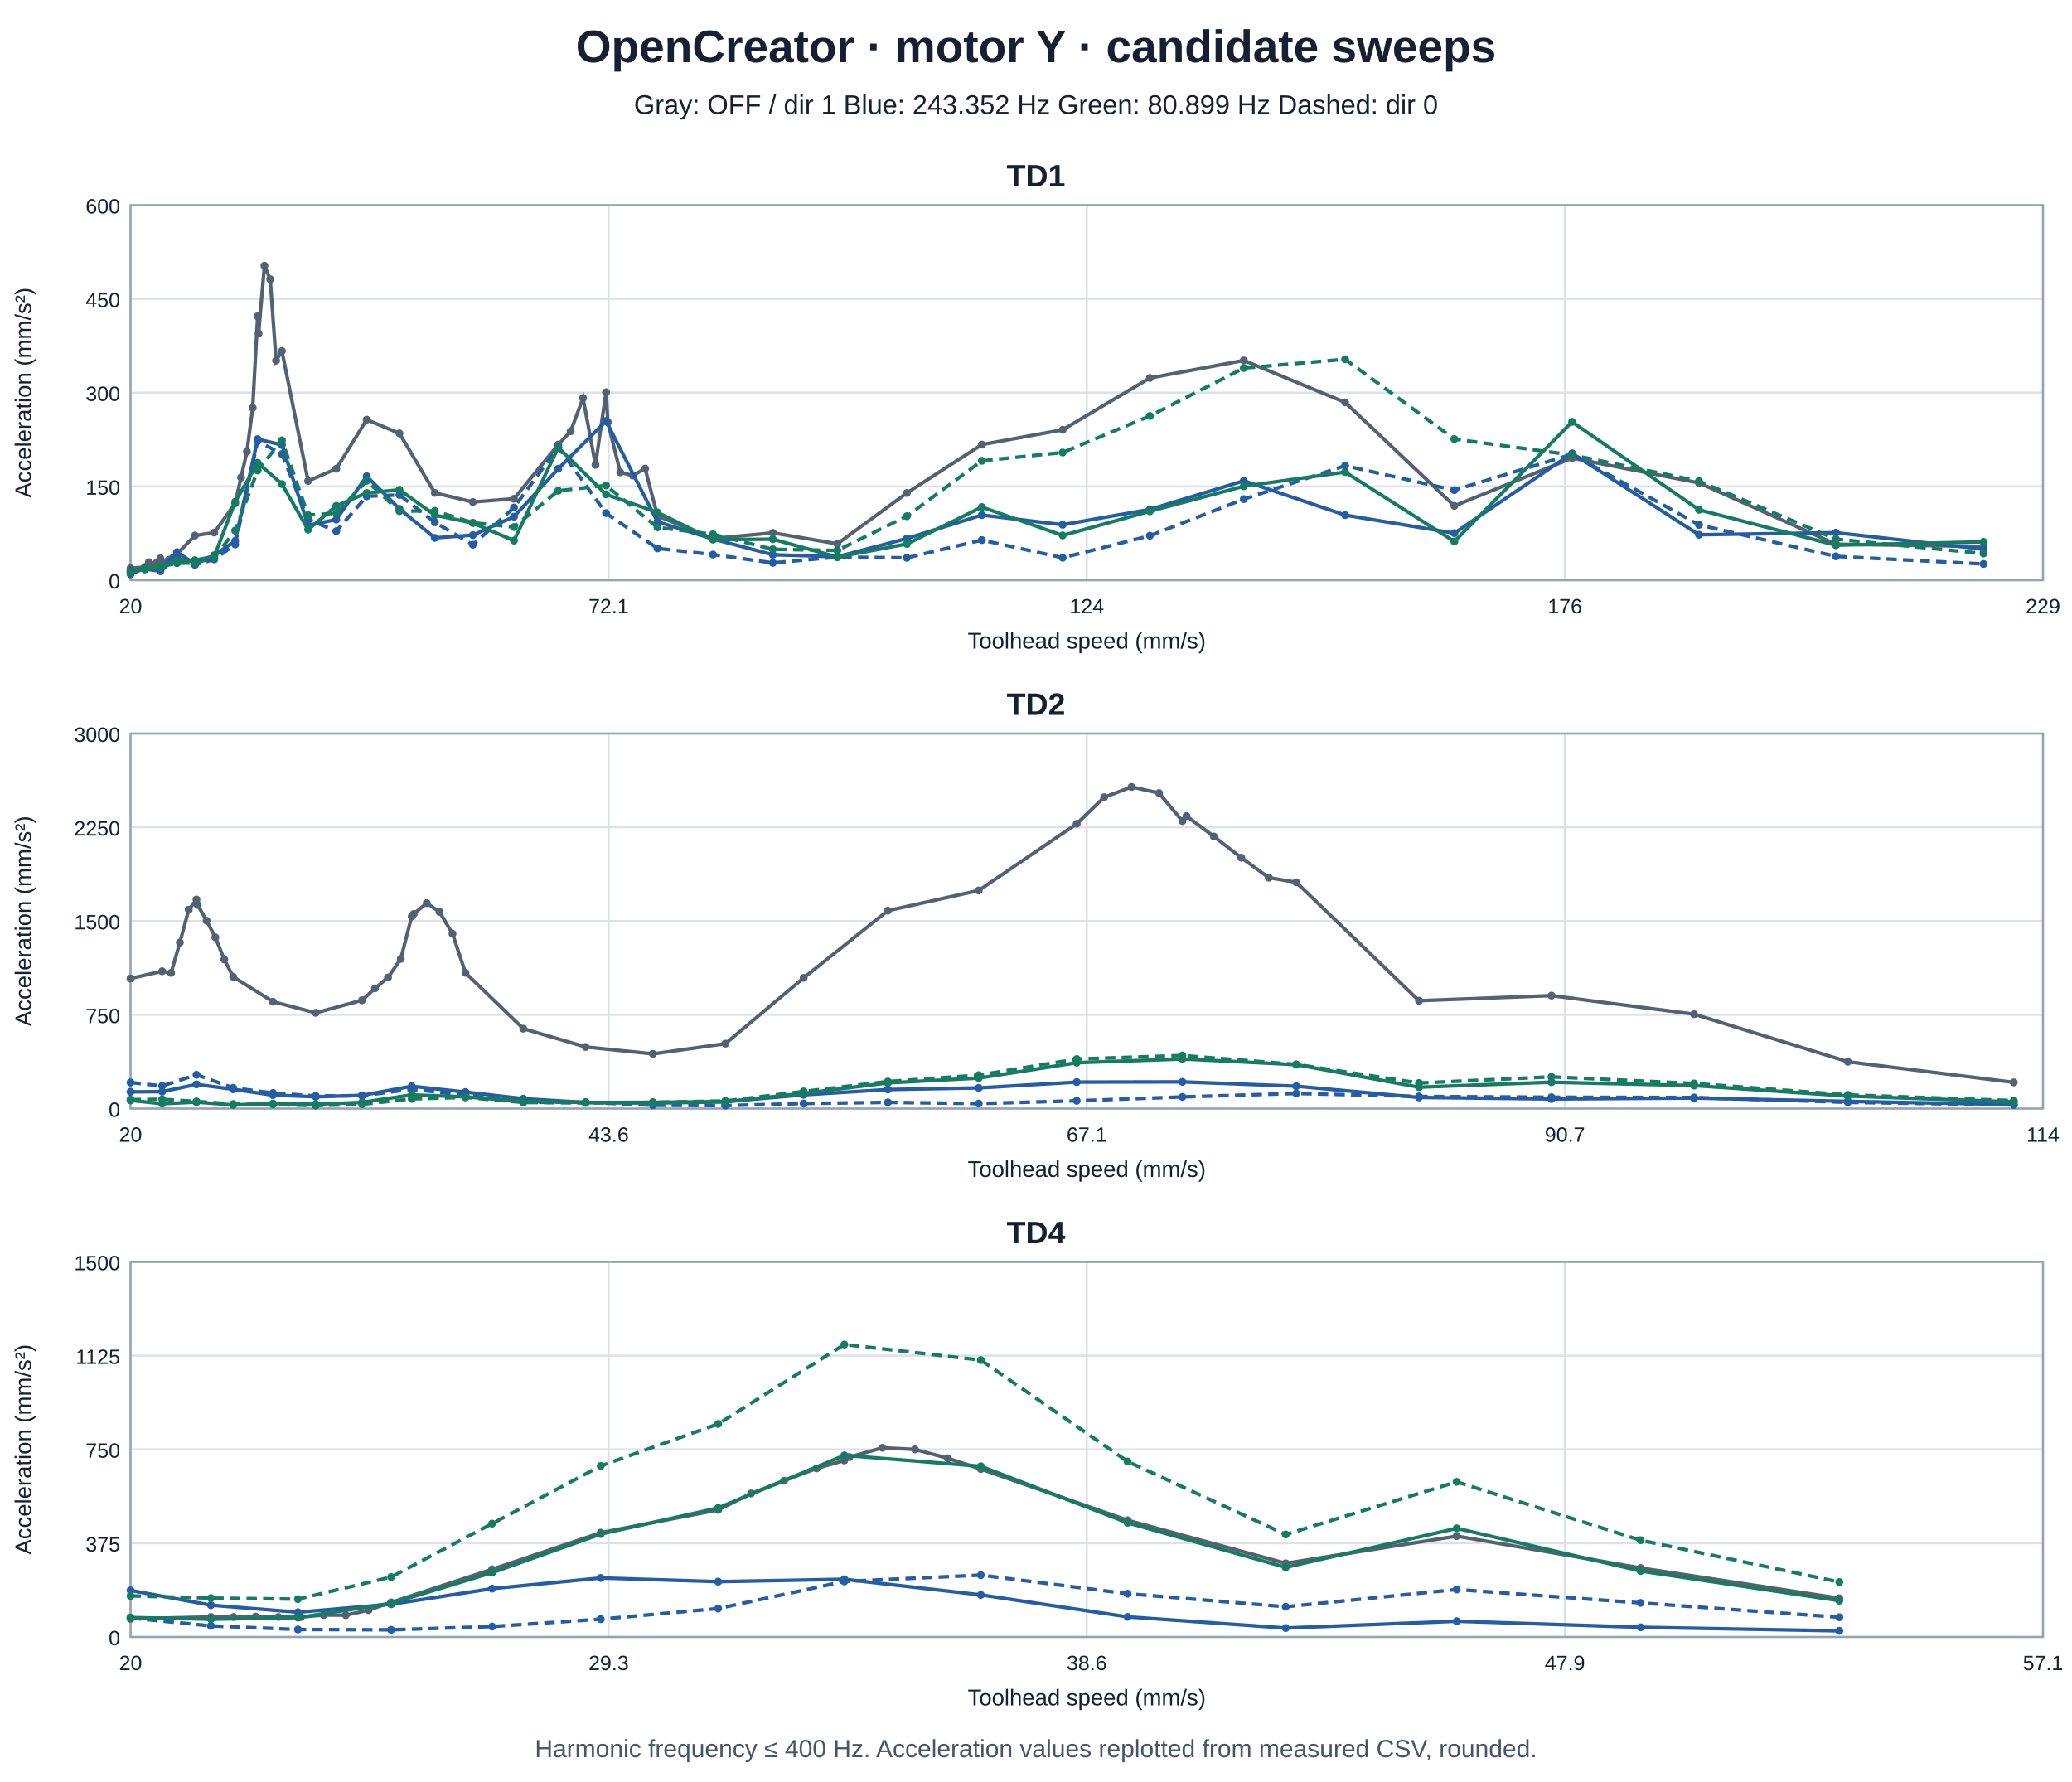
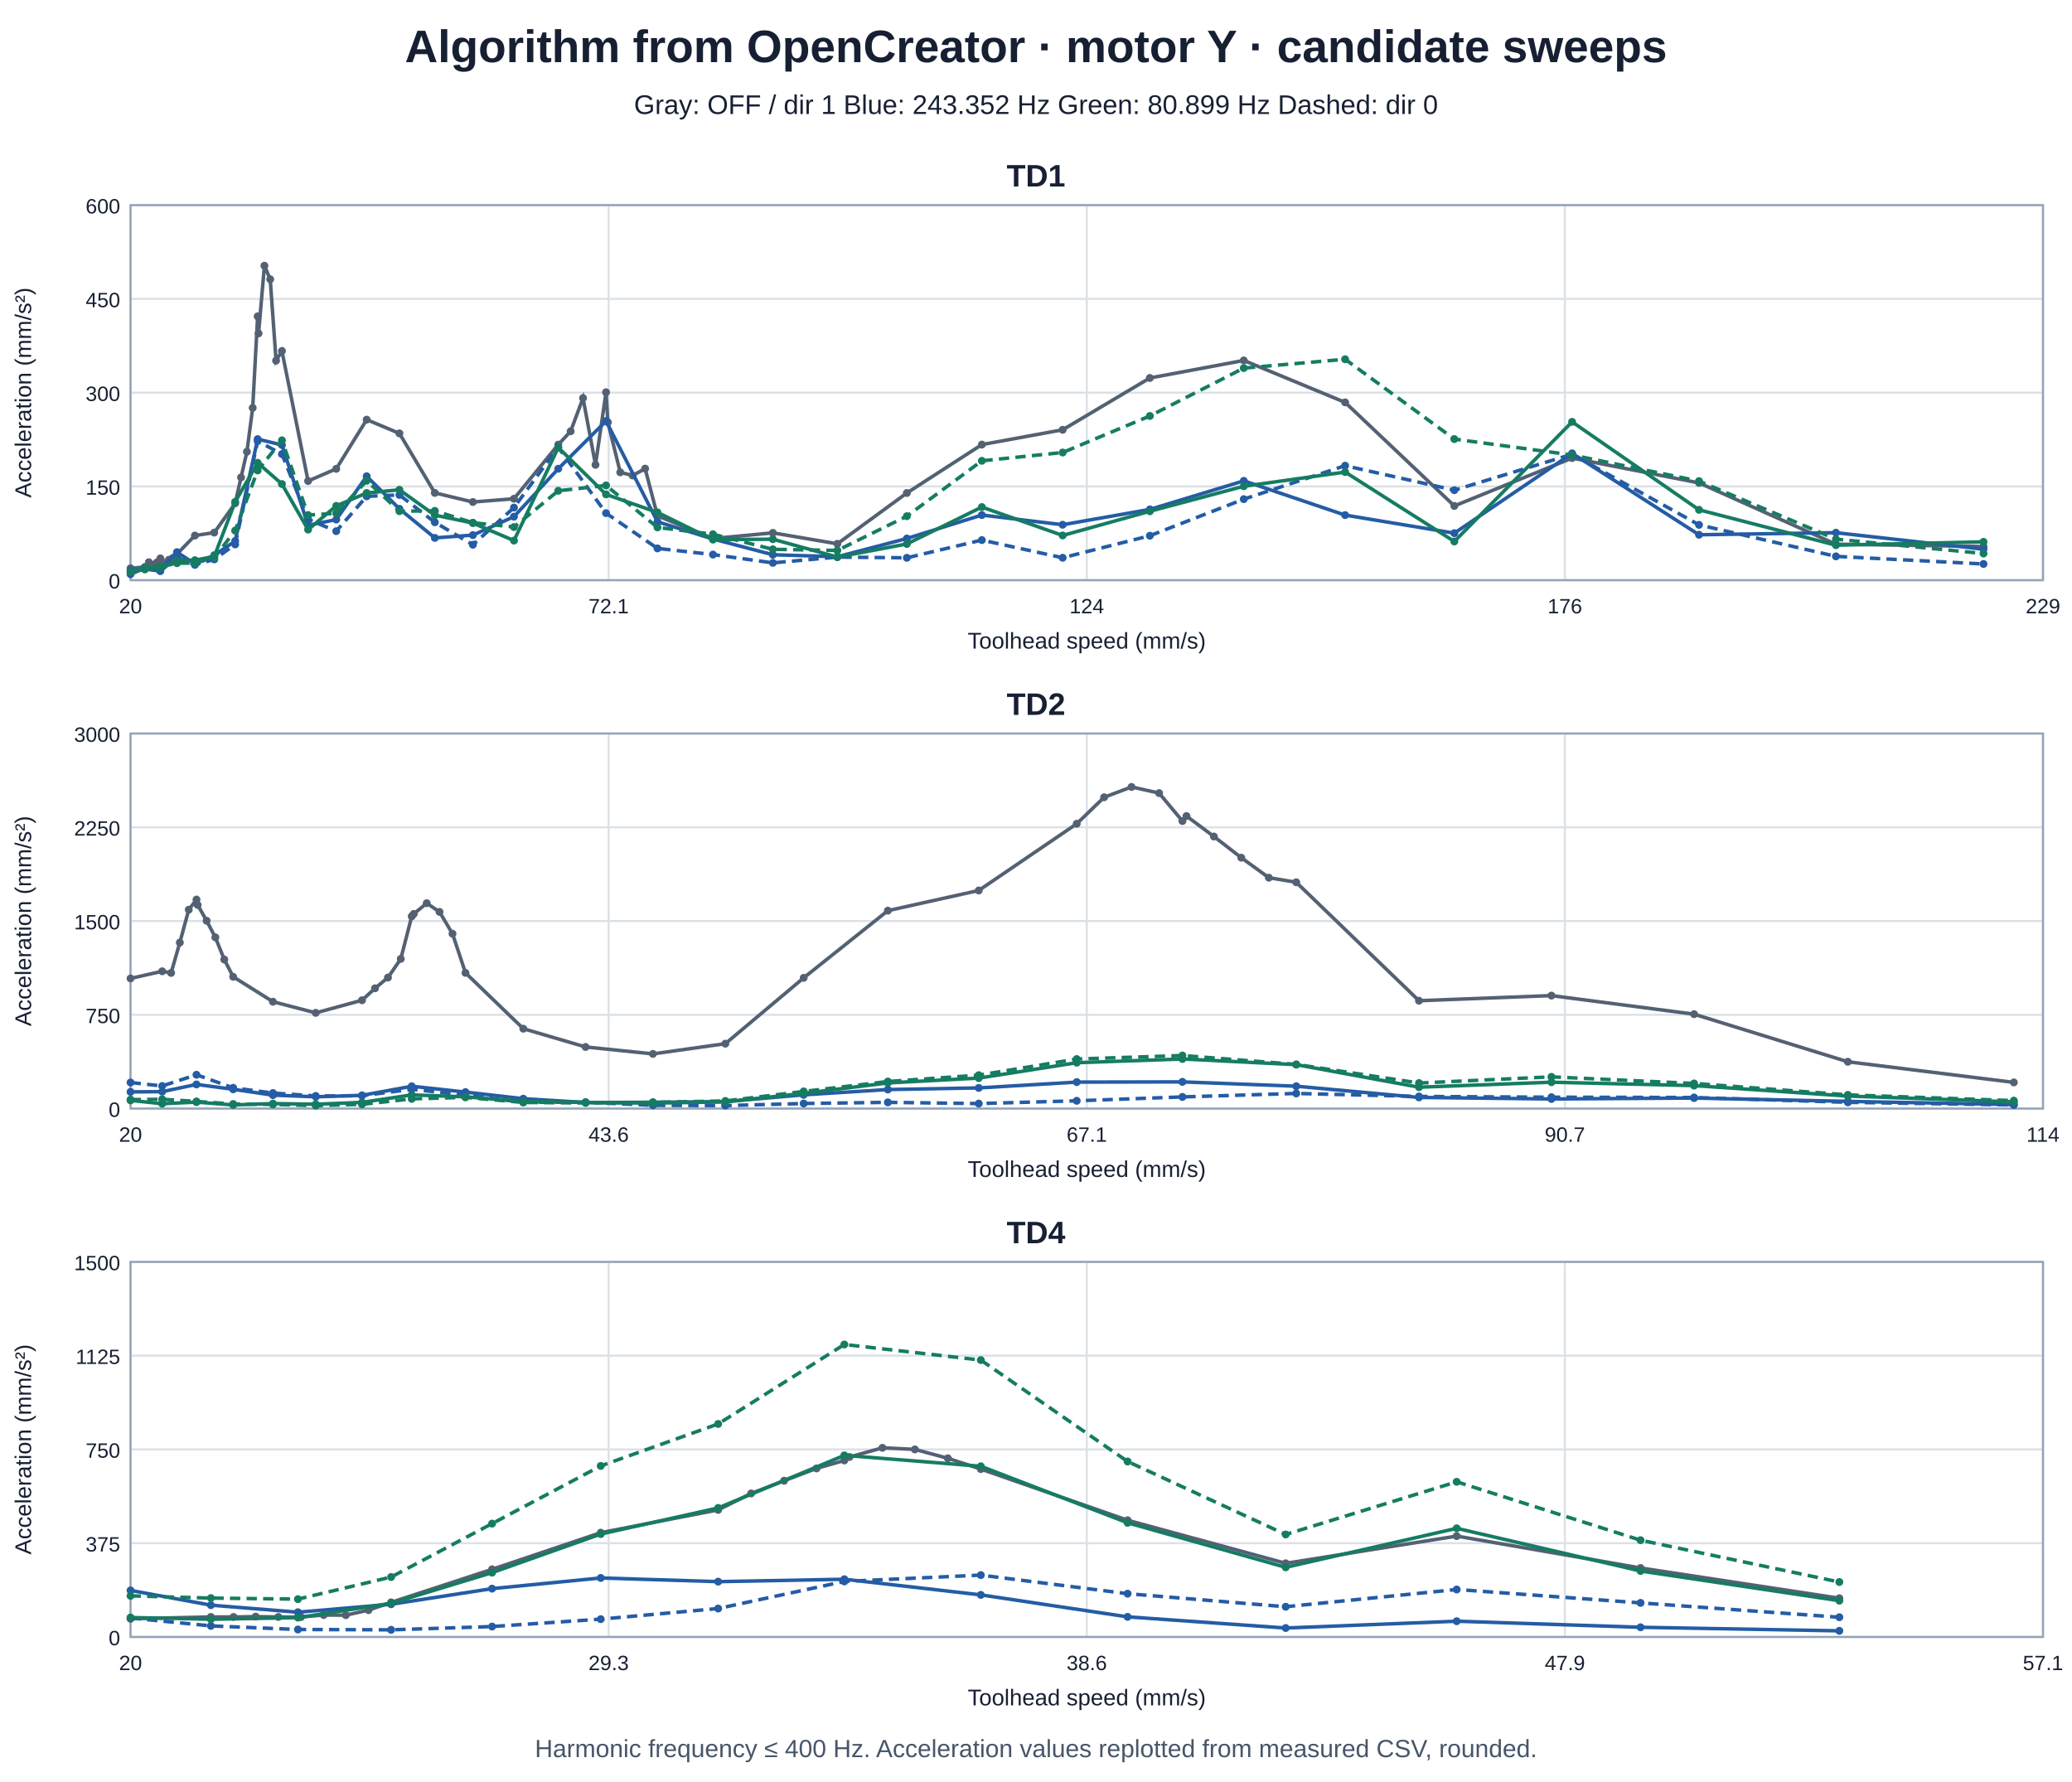
<svg xmlns="http://www.w3.org/2000/svg" width="1000" height="860" viewBox="0 0 1000 860" role="img">
  <rect width="100%" height="100%" fill="white" />
  <g font-family="Arial, sans-serif" fill="#172033">
-     <text x="500" y="30" font-size="22" text-anchor="middle" font-weight="bold">OpenCreator · motor Y · candidate sweeps</text>
+     <text x="500" y="30" font-size="22" text-anchor="middle" font-weight="bold">Algorithm from OpenCreator · motor Y · candidate sweeps</text>
    <text x="500" y="55" font-size="13" text-anchor="middle">Gray: OFF / dir 1     Blue: 243.352 Hz     Green: 80.899 Hz     Dashed: dir 0</text>
    <text x="500" y="90" font-size="15" text-anchor="middle" font-weight="bold">TD1</text>
    <line x1="63" y1="280" x2="986" y2="280" stroke="#dce1e7" stroke-width="1" />
    <text x="58" y="284" font-size="10" text-anchor="end">0</text>
    <line x1="63" y1="234.75" x2="986" y2="234.75" stroke="#dce1e7" stroke-width="1" />
    <text x="58" y="238.75" font-size="10" text-anchor="end">150</text>
    <line x1="63" y1="189.5" x2="986" y2="189.5" stroke="#dce1e7" stroke-width="1" />
    <text x="58" y="193.5" font-size="10" text-anchor="end">300</text>
    <line x1="63" y1="144.25" x2="986" y2="144.25" stroke="#dce1e7" stroke-width="1" />
    <text x="58" y="148.25" font-size="10" text-anchor="end">450</text>
    <line x1="63" y1="99" x2="986" y2="99" stroke="#dce1e7" stroke-width="1" />
    <text x="58" y="103" font-size="10" text-anchor="end">600</text>
    <line x1="63" y1="99" x2="63" y2="280" stroke="#dce1e7" stroke-width="1" />
    <text x="63" y="296" font-size="10" text-anchor="middle">20</text>
    <line x1="293.75" y1="99" x2="293.75" y2="280" stroke="#dce1e7" stroke-width="1" />
    <text x="293.75" y="296" font-size="10" text-anchor="middle">72.1</text>
    <line x1="524.5" y1="99" x2="524.5" y2="280" stroke="#dce1e7" stroke-width="1" />
    <text x="524.5" y="296" font-size="10" text-anchor="middle">124</text>
    <line x1="755.25" y1="99" x2="755.25" y2="280" stroke="#dce1e7" stroke-width="1" />
    <text x="755.25" y="296" font-size="10" text-anchor="middle">176</text>
    <line x1="986" y1="99" x2="986" y2="280" stroke="#dce1e7" stroke-width="1" />
    <text x="986" y="296" font-size="10" text-anchor="middle">229</text>
    <rect x="63" y="99" width="923" height="181" fill="none" stroke="#94a3b8" />
    <text x="524.5" y="313" font-size="11" text-anchor="middle">Toolhead speed (mm/s)</text>
    <text x="15" y="189.5" font-size="11" text-anchor="middle" transform="rotate(-90 15 189.5)">Acceleration (mm/s²)</text>
    <polyline fill="none" stroke="#536173" stroke-width="1.7" points="63,274.26 69.9,273.62 71.85,271.32 73.76,272.62 75.7,271.45 77.38,269.47 77.65,270.28 79.6,272.04 81.5,270.14 83.45,269.26 85.4,267.41 94.07,258.46 103.41,257.03 113.5,242.9 116.33,230.41 119.17,218.02 121.96,196.84 124.35,152.67 124.79,160.9 127.62,128.25 130.41,134.78 133.24,174.04 136.07,169.41 148.69,232.14 162.28,226.26 176.97,202.53 192.77,209.15 209.86,237.87 228.23,242.27 248.05,240.7 269.43,214.58 275.41,208.13 281.38,192.11 287.4,224.33 292.49,189.3 293.38,203.79 299.35,227.94 305.33,229.5 311.35,226.16 317.32,248.97 344.1,259.89 373,257.16 404.12,262.45 437.67,237.92 473.87,214.56 512.87,207.42 554.96,182.41 600.28,173.95 649.19,194.19 701.9,244.16 758.73,221.07 819.99,233.05 886.07,262.64 957.29,263.74" />
    <circle cx="63" cy="274.26" r="1.9" fill="#536173" />
    <circle cx="69.9" cy="273.62" r="1.9" fill="#536173" />
    <circle cx="71.85" cy="271.32" r="1.9" fill="#536173" />
    <circle cx="73.76" cy="272.62" r="1.9" fill="#536173" />
    <circle cx="75.7" cy="271.45" r="1.9" fill="#536173" />
    <circle cx="77.38" cy="269.47" r="1.9" fill="#536173" />
    <circle cx="77.65" cy="270.28" r="1.9" fill="#536173" />
    <circle cx="79.6" cy="272.04" r="1.9" fill="#536173" />
    <circle cx="81.5" cy="270.14" r="1.9" fill="#536173" />
    <circle cx="83.45" cy="269.26" r="1.9" fill="#536173" />
    <circle cx="85.4" cy="267.41" r="1.9" fill="#536173" />
    <circle cx="94.07" cy="258.46" r="1.9" fill="#536173" />
    <circle cx="103.41" cy="257.03" r="1.9" fill="#536173" />
    <circle cx="113.5" cy="242.9" r="1.9" fill="#536173" />
    <circle cx="116.33" cy="230.41" r="1.9" fill="#536173" />
    <circle cx="119.17" cy="218.02" r="1.9" fill="#536173" />
    <circle cx="121.96" cy="196.84" r="1.9" fill="#536173" />
    <circle cx="124.35" cy="152.67" r="1.9" fill="#536173" />
    <circle cx="124.79" cy="160.9" r="1.9" fill="#536173" />
    <circle cx="127.62" cy="128.25" r="1.9" fill="#536173" />
    <circle cx="130.41" cy="134.78" r="1.9" fill="#536173" />
    <circle cx="133.24" cy="174.04" r="1.9" fill="#536173" />
    <circle cx="136.07" cy="169.41" r="1.9" fill="#536173" />
    <circle cx="148.69" cy="232.14" r="1.9" fill="#536173" />
    <circle cx="162.28" cy="226.26" r="1.9" fill="#536173" />
    <circle cx="176.97" cy="202.53" r="1.9" fill="#536173" />
    <circle cx="192.77" cy="209.15" r="1.9" fill="#536173" />
    <circle cx="209.86" cy="237.87" r="1.9" fill="#536173" />
    <circle cx="228.23" cy="242.27" r="1.9" fill="#536173" />
    <circle cx="248.05" cy="240.7" r="1.9" fill="#536173" />
    <circle cx="269.43" cy="214.58" r="1.9" fill="#536173" />
    <circle cx="275.41" cy="208.13" r="1.9" fill="#536173" />
    <circle cx="281.38" cy="192.11" r="1.9" fill="#536173" />
    <circle cx="287.4" cy="224.33" r="1.9" fill="#536173" />
    <circle cx="292.49" cy="189.3" r="1.9" fill="#536173" />
    <circle cx="293.38" cy="203.79" r="1.9" fill="#536173" />
    <circle cx="299.35" cy="227.94" r="1.9" fill="#536173" />
    <circle cx="305.33" cy="229.5" r="1.9" fill="#536173" />
    <circle cx="311.35" cy="226.16" r="1.9" fill="#536173" />
    <circle cx="317.32" cy="248.97" r="1.9" fill="#536173" />
    <circle cx="344.1" cy="259.89" r="1.9" fill="#536173" />
    <circle cx="373" cy="257.16" r="1.9" fill="#536173" />
    <circle cx="404.12" cy="262.45" r="1.9" fill="#536173" />
    <circle cx="437.67" cy="237.92" r="1.9" fill="#536173" />
    <circle cx="473.87" cy="214.56" r="1.9" fill="#536173" />
    <circle cx="512.87" cy="207.42" r="1.9" fill="#536173" />
    <circle cx="554.96" cy="182.41" r="1.9" fill="#536173" />
    <circle cx="600.28" cy="173.95" r="1.9" fill="#536173" />
    <circle cx="649.19" cy="194.19" r="1.9" fill="#536173" />
    <circle cx="701.9" cy="244.16" r="1.9" fill="#536173" />
    <circle cx="758.73" cy="221.07" r="1.9" fill="#536173" />
    <circle cx="819.99" cy="233.05" r="1.9" fill="#536173" />
    <circle cx="886.07" cy="262.64" r="1.9" fill="#536173" />
    <circle cx="957.29" cy="263.74" r="1.9" fill="#536173" />
    <polyline fill="none" stroke="#245ca5" stroke-width="1.7" points="63,277.11 69.9,274.15 77.38,274.79 85.4,266.47 94.07,272.12 103.41,267.94 113.5,261.09 124.35,211.92 136.07,214.74 148.69,253.53 162.28,250.75 176.97,229.84 192.77,245.57 209.86,259.59 228.23,258.25 248.05,249.34 269.43,226.22 292.49,203.17 317.32,251.81 344.1,260.13 373,267.72 404.12,268.69 437.67,259.88 473.87,248.56 512.87,253.24 554.96,245.84 600.28,232.06 649.19,248.59 701.9,257.31 758.73,218.78 819.99,258.08 886.07,257.08 957.29,265.05" />
    <circle cx="63" cy="277.11" r="1.9" fill="#245ca5" />
    <circle cx="69.9" cy="274.15" r="1.9" fill="#245ca5" />
    <circle cx="77.38" cy="274.79" r="1.9" fill="#245ca5" />
    <circle cx="85.4" cy="266.47" r="1.9" fill="#245ca5" />
    <circle cx="94.07" cy="272.12" r="1.9" fill="#245ca5" />
    <circle cx="103.41" cy="267.94" r="1.9" fill="#245ca5" />
    <circle cx="113.5" cy="261.09" r="1.9" fill="#245ca5" />
    <circle cx="124.35" cy="211.92" r="1.9" fill="#245ca5" />
    <circle cx="136.07" cy="214.74" r="1.9" fill="#245ca5" />
    <circle cx="148.69" cy="253.53" r="1.9" fill="#245ca5" />
    <circle cx="162.28" cy="250.75" r="1.9" fill="#245ca5" />
    <circle cx="176.97" cy="229.84" r="1.9" fill="#245ca5" />
    <circle cx="192.77" cy="245.57" r="1.9" fill="#245ca5" />
    <circle cx="209.86" cy="259.59" r="1.9" fill="#245ca5" />
    <circle cx="228.23" cy="258.25" r="1.9" fill="#245ca5" />
    <circle cx="248.05" cy="249.34" r="1.9" fill="#245ca5" />
    <circle cx="269.43" cy="226.22" r="1.9" fill="#245ca5" />
    <circle cx="292.49" cy="203.17" r="1.9" fill="#245ca5" />
    <circle cx="317.32" cy="251.81" r="1.9" fill="#245ca5" />
    <circle cx="344.1" cy="260.13" r="1.9" fill="#245ca5" />
    <circle cx="373" cy="267.72" r="1.9" fill="#245ca5" />
    <circle cx="404.12" cy="268.69" r="1.9" fill="#245ca5" />
    <circle cx="437.67" cy="259.88" r="1.9" fill="#245ca5" />
    <circle cx="473.87" cy="248.56" r="1.9" fill="#245ca5" />
    <circle cx="512.87" cy="253.24" r="1.9" fill="#245ca5" />
    <circle cx="554.96" cy="245.84" r="1.9" fill="#245ca5" />
    <circle cx="600.28" cy="232.06" r="1.9" fill="#245ca5" />
    <circle cx="649.19" cy="248.59" r="1.9" fill="#245ca5" />
    <circle cx="701.9" cy="257.31" r="1.9" fill="#245ca5" />
    <circle cx="758.73" cy="218.78" r="1.9" fill="#245ca5" />
    <circle cx="819.99" cy="258.08" r="1.9" fill="#245ca5" />
    <circle cx="886.07" cy="257.08" r="1.9" fill="#245ca5" />
    <circle cx="957.29" cy="265.05" r="1.9" fill="#245ca5" />
    <polyline fill="none" stroke="#245ca5" stroke-width="1.7" stroke-dasharray="5 3" points="63,275.26 69.9,274.59 77.38,275.64 85.4,268.99 94.07,272.62 103.41,269.96 113.5,262.75 124.35,212.88 136.07,219.15 148.69,250.63 162.28,256.34 176.97,239.53 192.77,238.86 209.86,252.05 228.23,262.89 248.05,244.96 269.43,215.86 292.49,247.64 317.32,264.66 344.1,267.64 373,271.64 404.12,268.85 437.67,269.2 473.87,260.64 512.87,269.18 554.96,258.54 600.28,240.89 649.19,224.74 701.9,236.56 758.73,219.22 819.99,253.3 886.07,268.5 957.29,272.17" />
    <circle cx="63" cy="275.26" r="1.9" fill="#245ca5" />
    <circle cx="69.9" cy="274.59" r="1.9" fill="#245ca5" />
    <circle cx="77.38" cy="275.64" r="1.9" fill="#245ca5" />
    <circle cx="85.4" cy="268.99" r="1.9" fill="#245ca5" />
    <circle cx="94.07" cy="272.62" r="1.9" fill="#245ca5" />
    <circle cx="103.41" cy="269.96" r="1.9" fill="#245ca5" />
    <circle cx="113.5" cy="262.75" r="1.9" fill="#245ca5" />
    <circle cx="124.35" cy="212.88" r="1.9" fill="#245ca5" />
    <circle cx="136.07" cy="219.15" r="1.9" fill="#245ca5" />
    <circle cx="148.69" cy="250.63" r="1.9" fill="#245ca5" />
    <circle cx="162.28" cy="256.34" r="1.9" fill="#245ca5" />
    <circle cx="176.97" cy="239.53" r="1.9" fill="#245ca5" />
    <circle cx="192.77" cy="238.86" r="1.9" fill="#245ca5" />
    <circle cx="209.86" cy="252.05" r="1.9" fill="#245ca5" />
    <circle cx="228.23" cy="262.89" r="1.9" fill="#245ca5" />
    <circle cx="248.05" cy="244.96" r="1.9" fill="#245ca5" />
    <circle cx="269.43" cy="215.86" r="1.9" fill="#245ca5" />
    <circle cx="292.49" cy="247.64" r="1.9" fill="#245ca5" />
    <circle cx="317.32" cy="264.66" r="1.9" fill="#245ca5" />
    <circle cx="344.1" cy="267.64" r="1.9" fill="#245ca5" />
    <circle cx="373" cy="271.64" r="1.9" fill="#245ca5" />
    <circle cx="404.12" cy="268.85" r="1.9" fill="#245ca5" />
    <circle cx="437.67" cy="269.2" r="1.9" fill="#245ca5" />
    <circle cx="473.87" cy="260.64" r="1.9" fill="#245ca5" />
    <circle cx="512.87" cy="269.18" r="1.9" fill="#245ca5" />
    <circle cx="554.96" cy="258.54" r="1.9" fill="#245ca5" />
    <circle cx="600.28" cy="240.89" r="1.9" fill="#245ca5" />
    <circle cx="649.19" cy="224.74" r="1.9" fill="#245ca5" />
    <circle cx="701.9" cy="236.56" r="1.9" fill="#245ca5" />
    <circle cx="758.73" cy="219.22" r="1.9" fill="#245ca5" />
    <circle cx="819.99" cy="253.3" r="1.9" fill="#245ca5" />
    <circle cx="886.07" cy="268.5" r="1.9" fill="#245ca5" />
    <circle cx="957.29" cy="272.17" r="1.9" fill="#245ca5" />
    <polyline fill="none" stroke="#157c62" stroke-width="1.7" points="63,275.95 69.9,274.8 77.38,274.03 85.4,270.46 94.07,270.34 103.41,268.52 113.5,242.19 124.35,223.35 136.07,233.6 148.69,255.6 162.28,244.15 176.97,237.91 192.77,236.37 209.86,248.61 228.23,252.44 248.05,260.89 269.43,215.98 292.49,238.6 317.32,247.29 344.1,260.42 373,260.22 404.12,268.84 437.67,262.52 473.87,244.71 512.87,258.41 554.96,246.74 600.28,234.67 649.19,227.81 701.9,261.32 758.73,203.59 819.99,246.04 886.07,263.11 957.29,261.5" />
    <circle cx="63" cy="275.95" r="1.9" fill="#157c62" />
    <circle cx="69.9" cy="274.8" r="1.9" fill="#157c62" />
    <circle cx="77.38" cy="274.03" r="1.9" fill="#157c62" />
    <circle cx="85.4" cy="270.46" r="1.9" fill="#157c62" />
    <circle cx="94.07" cy="270.34" r="1.9" fill="#157c62" />
    <circle cx="103.41" cy="268.52" r="1.9" fill="#157c62" />
    <circle cx="113.5" cy="242.19" r="1.9" fill="#157c62" />
    <circle cx="124.35" cy="223.35" r="1.9" fill="#157c62" />
    <circle cx="136.07" cy="233.6" r="1.9" fill="#157c62" />
    <circle cx="148.69" cy="255.6" r="1.9" fill="#157c62" />
    <circle cx="162.28" cy="244.15" r="1.9" fill="#157c62" />
    <circle cx="176.97" cy="237.91" r="1.9" fill="#157c62" />
    <circle cx="192.77" cy="236.37" r="1.9" fill="#157c62" />
    <circle cx="209.86" cy="248.61" r="1.9" fill="#157c62" />
    <circle cx="228.23" cy="252.44" r="1.9" fill="#157c62" />
    <circle cx="248.05" cy="260.89" r="1.9" fill="#157c62" />
    <circle cx="269.43" cy="215.98" r="1.9" fill="#157c62" />
    <circle cx="292.49" cy="238.6" r="1.9" fill="#157c62" />
    <circle cx="317.32" cy="247.29" r="1.9" fill="#157c62" />
    <circle cx="344.1" cy="260.42" r="1.9" fill="#157c62" />
    <circle cx="373" cy="260.22" r="1.9" fill="#157c62" />
    <circle cx="404.12" cy="268.84" r="1.9" fill="#157c62" />
    <circle cx="437.67" cy="262.52" r="1.9" fill="#157c62" />
    <circle cx="473.87" cy="244.71" r="1.9" fill="#157c62" />
    <circle cx="512.87" cy="258.41" r="1.9" fill="#157c62" />
    <circle cx="554.96" cy="246.74" r="1.9" fill="#157c62" />
    <circle cx="600.28" cy="234.67" r="1.9" fill="#157c62" />
    <circle cx="649.19" cy="227.81" r="1.9" fill="#157c62" />
    <circle cx="701.9" cy="261.32" r="1.9" fill="#157c62" />
    <circle cx="758.73" cy="203.59" r="1.9" fill="#157c62" />
    <circle cx="819.99" cy="246.04" r="1.9" fill="#157c62" />
    <circle cx="886.07" cy="263.11" r="1.9" fill="#157c62" />
    <circle cx="957.29" cy="261.5" r="1.9" fill="#157c62" />
    <polyline fill="none" stroke="#157c62" stroke-width="1.7" stroke-dasharray="5 3" points="63,275.98 69.9,274.03 77.38,273.46 85.4,271.8 94.07,271.75 103.41,269.18 113.5,256.04 124.35,227.05 136.07,212.51 148.69,248.57 162.28,247.73 176.97,232.02 192.77,246.69 209.86,246.55 228.23,252.27 248.05,254.35 269.43,236.85 292.49,234.27 317.32,254.53 344.1,257.83 373,265.1 404.12,265.64 437.67,249.12 473.87,222.39 512.87,218.39 554.96,200.74 600.28,177.64 649.19,173.38 701.9,211.9 758.73,219.57 819.99,232.19 886.07,260.19 957.29,267.13" />
    <circle cx="63" cy="275.98" r="1.9" fill="#157c62" />
    <circle cx="69.9" cy="274.03" r="1.9" fill="#157c62" />
    <circle cx="77.38" cy="273.46" r="1.9" fill="#157c62" />
    <circle cx="85.4" cy="271.8" r="1.9" fill="#157c62" />
    <circle cx="94.07" cy="271.75" r="1.9" fill="#157c62" />
    <circle cx="103.41" cy="269.18" r="1.9" fill="#157c62" />
    <circle cx="113.5" cy="256.04" r="1.9" fill="#157c62" />
    <circle cx="124.35" cy="227.05" r="1.9" fill="#157c62" />
    <circle cx="136.07" cy="212.51" r="1.9" fill="#157c62" />
    <circle cx="148.69" cy="248.57" r="1.9" fill="#157c62" />
    <circle cx="162.28" cy="247.73" r="1.9" fill="#157c62" />
    <circle cx="176.97" cy="232.02" r="1.9" fill="#157c62" />
    <circle cx="192.77" cy="246.69" r="1.9" fill="#157c62" />
    <circle cx="209.86" cy="246.55" r="1.9" fill="#157c62" />
    <circle cx="228.23" cy="252.27" r="1.9" fill="#157c62" />
    <circle cx="248.05" cy="254.35" r="1.9" fill="#157c62" />
    <circle cx="269.43" cy="236.85" r="1.9" fill="#157c62" />
    <circle cx="292.49" cy="234.27" r="1.9" fill="#157c62" />
    <circle cx="317.32" cy="254.53" r="1.9" fill="#157c62" />
    <circle cx="344.1" cy="257.83" r="1.9" fill="#157c62" />
    <circle cx="373" cy="265.1" r="1.9" fill="#157c62" />
    <circle cx="404.12" cy="265.64" r="1.9" fill="#157c62" />
    <circle cx="437.67" cy="249.12" r="1.9" fill="#157c62" />
    <circle cx="473.87" cy="222.39" r="1.9" fill="#157c62" />
    <circle cx="512.87" cy="218.39" r="1.9" fill="#157c62" />
    <circle cx="554.96" cy="200.74" r="1.9" fill="#157c62" />
    <circle cx="600.28" cy="177.64" r="1.9" fill="#157c62" />
    <circle cx="649.19" cy="173.38" r="1.9" fill="#157c62" />
    <circle cx="701.9" cy="211.9" r="1.9" fill="#157c62" />
    <circle cx="758.73" cy="219.57" r="1.9" fill="#157c62" />
    <circle cx="819.99" cy="232.19" r="1.9" fill="#157c62" />
    <circle cx="886.07" cy="260.19" r="1.9" fill="#157c62" />
    <circle cx="957.29" cy="267.13" r="1.9" fill="#157c62" />
    <text x="500" y="345" font-size="15" text-anchor="middle" font-weight="bold">TD2</text>
    <line x1="63" y1="535" x2="986" y2="535" stroke="#dce1e7" stroke-width="1" />
    <text x="58" y="539" font-size="10" text-anchor="end">0</text>
    <line x1="63" y1="489.75" x2="986" y2="489.75" stroke="#dce1e7" stroke-width="1" />
    <text x="58" y="493.75" font-size="10" text-anchor="end">750</text>
    <line x1="63" y1="444.5" x2="986" y2="444.5" stroke="#dce1e7" stroke-width="1" />
    <text x="58" y="448.5" font-size="10" text-anchor="end">1500</text>
    <line x1="63" y1="399.25" x2="986" y2="399.25" stroke="#dce1e7" stroke-width="1" />
    <text x="58" y="403.25" font-size="10" text-anchor="end">2250</text>
    <line x1="63" y1="354" x2="986" y2="354" stroke="#dce1e7" stroke-width="1" />
    <text x="58" y="358" font-size="10" text-anchor="end">3000</text>
    <line x1="63" y1="354" x2="63" y2="535" stroke="#dce1e7" stroke-width="1" />
    <text x="63" y="551" font-size="10" text-anchor="middle">20</text>
    <line x1="293.75" y1="354" x2="293.75" y2="535" stroke="#dce1e7" stroke-width="1" />
    <text x="293.75" y="551" font-size="10" text-anchor="middle">43.6</text>
    <line x1="524.5" y1="354" x2="524.5" y2="535" stroke="#dce1e7" stroke-width="1" />
    <text x="524.5" y="551" font-size="10" text-anchor="middle">67.1</text>
    <line x1="755.25" y1="354" x2="755.25" y2="535" stroke="#dce1e7" stroke-width="1" />
    <text x="755.25" y="551" font-size="10" text-anchor="middle">90.7</text>
    <line x1="986" y1="354" x2="986" y2="535" stroke="#dce1e7" stroke-width="1" />
    <text x="986" y="551" font-size="10" text-anchor="middle">114</text>
    <rect x="63" y="354" width="923" height="181" fill="none" stroke="#94a3b8" />
    <text x="524.5" y="568" font-size="11" text-anchor="middle">Toolhead speed (mm/s)</text>
    <text x="15" y="444.5" font-size="11" text-anchor="middle" transform="rotate(-90 15 444.5)">Acceleration (mm/s²)</text>
    <polyline fill="none" stroke="#536173" stroke-width="1.7" points="63,472.2 78.27,468.74 82.58,469.53 86.79,454.88 91.1,439.03 94.82,434.13 95.41,436.74 99.72,444.37 103.93,452.37 108.24,463.05 112.54,471.4 131.73,483.43 152.39,488.81 174.72,482.72 180.98,476.96 187.25,471.75 193.42,462.78 198.71,442.24 199.68,441.06 205.95,435.88 212.12,440.08 218.39,450.62 224.65,469.5 252.56,496.45 282.62,505.27 315.12,508.61 350.08,503.68 387.87,471.92 428.5,439.49 472.37,429.74 519.66,397.55 532.88,384.77 546.1,379.78 559.41,382.75 570.67,396.24 572.63,393.83 585.85,403.7 599.07,413.92 612.38,423.58 625.6,425.79 684.84,482.95 748.77,480.48 817.61,489.45 891.82,512.42 971.92,522.37" />
    <circle cx="63" cy="472.2" r="1.9" fill="#536173" />
    <circle cx="78.27" cy="468.74" r="1.9" fill="#536173" />
    <circle cx="82.58" cy="469.53" r="1.9" fill="#536173" />
    <circle cx="86.79" cy="454.88" r="1.9" fill="#536173" />
    <circle cx="91.1" cy="439.03" r="1.9" fill="#536173" />
    <circle cx="94.82" cy="434.13" r="1.9" fill="#536173" />
    <circle cx="95.41" cy="436.74" r="1.9" fill="#536173" />
    <circle cx="99.72" cy="444.37" r="1.9" fill="#536173" />
    <circle cx="103.93" cy="452.37" r="1.9" fill="#536173" />
    <circle cx="108.24" cy="463.05" r="1.9" fill="#536173" />
    <circle cx="112.54" cy="471.4" r="1.9" fill="#536173" />
    <circle cx="131.73" cy="483.43" r="1.9" fill="#536173" />
    <circle cx="152.39" cy="488.81" r="1.9" fill="#536173" />
    <circle cx="174.72" cy="482.72" r="1.9" fill="#536173" />
    <circle cx="180.98" cy="476.96" r="1.9" fill="#536173" />
    <circle cx="187.25" cy="471.75" r="1.9" fill="#536173" />
    <circle cx="193.42" cy="462.78" r="1.9" fill="#536173" />
    <circle cx="198.71" cy="442.24" r="1.9" fill="#536173" />
    <circle cx="199.68" cy="441.06" r="1.9" fill="#536173" />
    <circle cx="205.95" cy="435.88" r="1.9" fill="#536173" />
    <circle cx="212.12" cy="440.08" r="1.9" fill="#536173" />
    <circle cx="218.39" cy="450.62" r="1.9" fill="#536173" />
    <circle cx="224.65" cy="469.5" r="1.9" fill="#536173" />
    <circle cx="252.56" cy="496.45" r="1.9" fill="#536173" />
    <circle cx="282.62" cy="505.27" r="1.9" fill="#536173" />
    <circle cx="315.12" cy="508.61" r="1.9" fill="#536173" />
    <circle cx="350.08" cy="503.68" r="1.9" fill="#536173" />
    <circle cx="387.87" cy="471.92" r="1.9" fill="#536173" />
    <circle cx="428.5" cy="439.49" r="1.9" fill="#536173" />
    <circle cx="472.37" cy="429.74" r="1.9" fill="#536173" />
    <circle cx="519.66" cy="397.55" r="1.9" fill="#536173" />
    <circle cx="532.88" cy="384.77" r="1.9" fill="#536173" />
    <circle cx="546.1" cy="379.78" r="1.9" fill="#536173" />
    <circle cx="559.41" cy="382.75" r="1.9" fill="#536173" />
    <circle cx="570.67" cy="396.24" r="1.9" fill="#536173" />
    <circle cx="572.63" cy="393.83" r="1.9" fill="#536173" />
    <circle cx="585.85" cy="403.7" r="1.9" fill="#536173" />
    <circle cx="599.07" cy="413.92" r="1.9" fill="#536173" />
    <circle cx="612.38" cy="423.58" r="1.9" fill="#536173" />
    <circle cx="625.6" cy="425.79" r="1.9" fill="#536173" />
    <circle cx="684.84" cy="482.95" r="1.9" fill="#536173" />
    <circle cx="748.77" cy="480.48" r="1.9" fill="#536173" />
    <circle cx="817.61" cy="489.45" r="1.9" fill="#536173" />
    <circle cx="891.82" cy="512.42" r="1.9" fill="#536173" />
    <circle cx="971.92" cy="522.37" r="1.9" fill="#536173" />
    <polyline fill="none" stroke="#245ca5" stroke-width="1.7" points="63,526.94 78.27,526.84 94.82,523.35 112.54,525.7 131.73,528.51 152.39,529.32 174.72,528.62 198.71,524.23 224.65,527.04 252.56,530.23 282.62,532.07 315.12,531.97 350.08,531.65 387.87,528.37 428.5,525.82 472.37,525.03 519.66,522.23 570.67,522.12 625.6,524.21 684.84,529.62 748.77,530.37 817.61,529.92 891.82,531.52 971.92,533.07" />
    <circle cx="63" cy="526.94" r="1.9" fill="#245ca5" />
    <circle cx="78.27" cy="526.84" r="1.9" fill="#245ca5" />
    <circle cx="94.82" cy="523.35" r="1.9" fill="#245ca5" />
    <circle cx="112.54" cy="525.7" r="1.9" fill="#245ca5" />
    <circle cx="131.73" cy="528.51" r="1.9" fill="#245ca5" />
    <circle cx="152.39" cy="529.32" r="1.9" fill="#245ca5" />
    <circle cx="174.72" cy="528.62" r="1.9" fill="#245ca5" />
    <circle cx="198.71" cy="524.23" r="1.9" fill="#245ca5" />
    <circle cx="224.65" cy="527.04" r="1.9" fill="#245ca5" />
    <circle cx="252.56" cy="530.23" r="1.9" fill="#245ca5" />
    <circle cx="282.62" cy="532.07" r="1.9" fill="#245ca5" />
    <circle cx="315.12" cy="531.97" r="1.9" fill="#245ca5" />
    <circle cx="350.08" cy="531.65" r="1.9" fill="#245ca5" />
    <circle cx="387.87" cy="528.37" r="1.9" fill="#245ca5" />
    <circle cx="428.5" cy="525.82" r="1.9" fill="#245ca5" />
    <circle cx="472.37" cy="525.03" r="1.9" fill="#245ca5" />
    <circle cx="519.66" cy="522.23" r="1.9" fill="#245ca5" />
    <circle cx="570.67" cy="522.12" r="1.9" fill="#245ca5" />
    <circle cx="625.6" cy="524.21" r="1.9" fill="#245ca5" />
    <circle cx="684.84" cy="529.62" r="1.9" fill="#245ca5" />
    <circle cx="748.77" cy="530.37" r="1.9" fill="#245ca5" />
    <circle cx="817.61" cy="529.92" r="1.9" fill="#245ca5" />
    <circle cx="891.82" cy="531.52" r="1.9" fill="#245ca5" />
    <circle cx="971.92" cy="533.07" r="1.9" fill="#245ca5" />
    <polyline fill="none" stroke="#245ca5" stroke-width="1.7" stroke-dasharray="5 3" points="63,522.42 78.27,524.1 94.82,518.69 112.54,524.99 131.73,527.5 152.39,528.91 174.72,528.8 198.71,525.67 224.65,528.51 252.56,531.99 282.62,531.93 315.12,533.44 350.08,533.56 387.87,532.56 428.5,532 472.37,532.59 519.66,531.25 570.67,529.38 625.6,527.7 684.84,529.15 748.77,529.51 817.61,529.65 891.82,531.99 971.92,533.25" />
    <circle cx="63" cy="522.42" r="1.9" fill="#245ca5" />
    <circle cx="78.27" cy="524.1" r="1.9" fill="#245ca5" />
    <circle cx="94.82" cy="518.69" r="1.9" fill="#245ca5" />
    <circle cx="112.54" cy="524.99" r="1.9" fill="#245ca5" />
    <circle cx="131.73" cy="527.5" r="1.9" fill="#245ca5" />
    <circle cx="152.39" cy="528.91" r="1.9" fill="#245ca5" />
    <circle cx="174.72" cy="528.8" r="1.9" fill="#245ca5" />
    <circle cx="198.71" cy="525.67" r="1.9" fill="#245ca5" />
    <circle cx="224.65" cy="528.51" r="1.9" fill="#245ca5" />
    <circle cx="252.56" cy="531.99" r="1.9" fill="#245ca5" />
    <circle cx="282.62" cy="531.93" r="1.9" fill="#245ca5" />
    <circle cx="315.12" cy="533.44" r="1.9" fill="#245ca5" />
    <circle cx="350.08" cy="533.56" r="1.9" fill="#245ca5" />
    <circle cx="387.87" cy="532.56" r="1.9" fill="#245ca5" />
    <circle cx="428.5" cy="532" r="1.9" fill="#245ca5" />
    <circle cx="472.37" cy="532.59" r="1.9" fill="#245ca5" />
    <circle cx="519.66" cy="531.25" r="1.9" fill="#245ca5" />
    <circle cx="570.67" cy="529.38" r="1.9" fill="#245ca5" />
    <circle cx="625.6" cy="527.7" r="1.9" fill="#245ca5" />
    <circle cx="684.84" cy="529.15" r="1.9" fill="#245ca5" />
    <circle cx="748.77" cy="529.51" r="1.9" fill="#245ca5" />
    <circle cx="817.61" cy="529.65" r="1.9" fill="#245ca5" />
    <circle cx="891.82" cy="531.99" r="1.9" fill="#245ca5" />
    <circle cx="971.92" cy="533.25" r="1.9" fill="#245ca5" />
    <polyline fill="none" stroke="#157c62" stroke-width="1.7" points="63,531.05 78.27,532.66 94.82,531.89 112.54,533.25 131.73,532.58 152.39,532.91 174.72,532.01 198.71,528.4 224.65,529.32 252.56,531.56 282.62,532.03 315.12,532.36 350.08,531.77 387.87,527.65 428.5,522.62 472.37,520.29 519.66,512.86 570.67,511.07 625.6,513.81 684.84,524.69 748.77,522.28 817.61,523.92 891.82,528.96 971.92,531.76" />
    <circle cx="63" cy="531.05" r="1.9" fill="#157c62" />
    <circle cx="78.27" cy="532.66" r="1.9" fill="#157c62" />
    <circle cx="94.82" cy="531.89" r="1.9" fill="#157c62" />
    <circle cx="112.54" cy="533.25" r="1.9" fill="#157c62" />
    <circle cx="131.73" cy="532.58" r="1.9" fill="#157c62" />
    <circle cx="152.39" cy="532.91" r="1.9" fill="#157c62" />
    <circle cx="174.72" cy="532.01" r="1.9" fill="#157c62" />
    <circle cx="198.71" cy="528.4" r="1.9" fill="#157c62" />
    <circle cx="224.65" cy="529.32" r="1.9" fill="#157c62" />
    <circle cx="252.56" cy="531.56" r="1.9" fill="#157c62" />
    <circle cx="282.62" cy="532.03" r="1.9" fill="#157c62" />
    <circle cx="315.12" cy="532.36" r="1.9" fill="#157c62" />
    <circle cx="350.08" cy="531.77" r="1.9" fill="#157c62" />
    <circle cx="387.87" cy="527.65" r="1.9" fill="#157c62" />
    <circle cx="428.5" cy="522.62" r="1.9" fill="#157c62" />
    <circle cx="472.37" cy="520.29" r="1.9" fill="#157c62" />
    <circle cx="519.66" cy="512.86" r="1.9" fill="#157c62" />
    <circle cx="570.67" cy="511.07" r="1.9" fill="#157c62" />
    <circle cx="625.6" cy="513.81" r="1.9" fill="#157c62" />
    <circle cx="684.84" cy="524.69" r="1.9" fill="#157c62" />
    <circle cx="748.77" cy="522.28" r="1.9" fill="#157c62" />
    <circle cx="817.61" cy="523.92" r="1.9" fill="#157c62" />
    <circle cx="891.82" cy="528.96" r="1.9" fill="#157c62" />
    <circle cx="971.92" cy="531.76" r="1.9" fill="#157c62" />
    <polyline fill="none" stroke="#157c62" stroke-width="1.7" stroke-dasharray="5 3" points="63,530.67 78.27,530.51 94.82,531.55 112.54,532.79 131.73,533.01 152.39,533.58 174.72,532.96 198.71,530.32 224.65,529.6 252.56,532.04 282.62,532.3 315.12,531.99 350.08,531.32 387.87,526.73 428.5,521.94 472.37,518.88 519.66,511.1 570.67,509.39 625.6,513.68 684.84,522.68 748.77,519.69 817.61,522.88 891.82,528.39 971.92,531.16" />
    <circle cx="63" cy="530.67" r="1.9" fill="#157c62" />
    <circle cx="78.27" cy="530.51" r="1.9" fill="#157c62" />
    <circle cx="94.82" cy="531.55" r="1.9" fill="#157c62" />
    <circle cx="112.54" cy="532.79" r="1.9" fill="#157c62" />
    <circle cx="131.73" cy="533.01" r="1.9" fill="#157c62" />
    <circle cx="152.39" cy="533.58" r="1.9" fill="#157c62" />
    <circle cx="174.72" cy="532.96" r="1.9" fill="#157c62" />
    <circle cx="198.71" cy="530.32" r="1.9" fill="#157c62" />
    <circle cx="224.65" cy="529.6" r="1.9" fill="#157c62" />
    <circle cx="252.56" cy="532.04" r="1.9" fill="#157c62" />
    <circle cx="282.62" cy="532.3" r="1.9" fill="#157c62" />
    <circle cx="315.12" cy="531.99" r="1.9" fill="#157c62" />
    <circle cx="350.08" cy="531.32" r="1.9" fill="#157c62" />
    <circle cx="387.87" cy="526.73" r="1.9" fill="#157c62" />
    <circle cx="428.5" cy="521.94" r="1.9" fill="#157c62" />
    <circle cx="472.37" cy="518.88" r="1.9" fill="#157c62" />
    <circle cx="519.66" cy="511.1" r="1.9" fill="#157c62" />
    <circle cx="570.67" cy="509.39" r="1.9" fill="#157c62" />
    <circle cx="625.6" cy="513.68" r="1.9" fill="#157c62" />
    <circle cx="684.84" cy="522.68" r="1.9" fill="#157c62" />
    <circle cx="748.77" cy="519.69" r="1.9" fill="#157c62" />
    <circle cx="817.61" cy="522.88" r="1.9" fill="#157c62" />
    <circle cx="891.82" cy="528.39" r="1.9" fill="#157c62" />
    <circle cx="971.92" cy="531.16" r="1.9" fill="#157c62" />
    <text x="500" y="600" font-size="15" text-anchor="middle" font-weight="bold">TD4</text>
    <line x1="63" y1="790" x2="986" y2="790" stroke="#dce1e7" stroke-width="1" />
    <text x="58" y="794" font-size="10" text-anchor="end">0</text>
    <line x1="63" y1="744.75" x2="986" y2="744.75" stroke="#dce1e7" stroke-width="1" />
    <text x="58" y="748.75" font-size="10" text-anchor="end">375</text>
    <line x1="63" y1="699.5" x2="986" y2="699.5" stroke="#dce1e7" stroke-width="1" />
    <text x="58" y="703.5" font-size="10" text-anchor="end">750</text>
    <line x1="63" y1="654.25" x2="986" y2="654.25" stroke="#dce1e7" stroke-width="1" />
    <text x="58" y="658.25" font-size="10" text-anchor="end">1125</text>
    <line x1="63" y1="609" x2="986" y2="609" stroke="#dce1e7" stroke-width="1" />
    <text x="58" y="613" font-size="10" text-anchor="end">1500</text>
    <line x1="63" y1="609" x2="63" y2="790" stroke="#dce1e7" stroke-width="1" />
    <text x="63" y="806" font-size="10" text-anchor="middle">20</text>
    <line x1="293.75" y1="609" x2="293.75" y2="790" stroke="#dce1e7" stroke-width="1" />
    <text x="293.75" y="806" font-size="10" text-anchor="middle">29.3</text>
    <line x1="524.5" y1="609" x2="524.5" y2="790" stroke="#dce1e7" stroke-width="1" />
    <text x="524.5" y="806" font-size="10" text-anchor="middle">38.6</text>
    <line x1="755.25" y1="609" x2="755.25" y2="790" stroke="#dce1e7" stroke-width="1" />
    <text x="755.25" y="806" font-size="10" text-anchor="middle">47.9</text>
    <line x1="986" y1="609" x2="986" y2="790" stroke="#dce1e7" stroke-width="1" />
    <text x="986" y="806" font-size="10" text-anchor="middle">57.1</text>
    <rect x="63" y="609" width="923" height="181" fill="none" stroke="#94a3b8" />
    <text x="524.5" y="823" font-size="11" text-anchor="middle">Toolhead speed (mm/s)</text>
    <text x="15" y="699.5" font-size="11" text-anchor="middle" transform="rotate(-90 15 699.5)">Acceleration (mm/s²)</text>
    <polyline fill="none" stroke="#536173" stroke-width="1.7" points="63,781.23 101.77,780.33 112.71,780.36 123.4,780.18 134.34,780.35 143.78,780.43 145.27,780.38 156.21,779.42 166.9,779.48 177.83,777.06 188.77,773.3 237.49,757.36 289.93,739.67 346.6,728.68 362.51,720.74 378.42,714.61 394.08,708.66 407.5,704.81 409.99,703.15 425.89,698.72 441.55,699.49 457.46,703.78 473.37,708.98 544.21,733.68 620.51,754.46 703.04,741.32 791.77,756.71 887.71,771.32" />
    <circle cx="63" cy="781.23" r="1.9" fill="#536173" />
    <circle cx="101.77" cy="780.33" r="1.9" fill="#536173" />
    <circle cx="112.71" cy="780.36" r="1.9" fill="#536173" />
    <circle cx="123.4" cy="780.18" r="1.9" fill="#536173" />
    <circle cx="134.34" cy="780.35" r="1.9" fill="#536173" />
    <circle cx="143.78" cy="780.43" r="1.9" fill="#536173" />
    <circle cx="145.27" cy="780.38" r="1.9" fill="#536173" />
    <circle cx="156.21" cy="779.42" r="1.9" fill="#536173" />
    <circle cx="166.9" cy="779.48" r="1.9" fill="#536173" />
    <circle cx="177.83" cy="777.06" r="1.9" fill="#536173" />
    <circle cx="188.77" cy="773.3" r="1.9" fill="#536173" />
    <circle cx="237.49" cy="757.36" r="1.9" fill="#536173" />
    <circle cx="289.93" cy="739.67" r="1.9" fill="#536173" />
    <circle cx="346.6" cy="728.68" r="1.9" fill="#536173" />
    <circle cx="362.51" cy="720.74" r="1.9" fill="#536173" />
    <circle cx="378.42" cy="714.61" r="1.9" fill="#536173" />
    <circle cx="394.08" cy="708.66" r="1.9" fill="#536173" />
    <circle cx="407.5" cy="704.81" r="1.9" fill="#536173" />
    <circle cx="409.99" cy="703.15" r="1.9" fill="#536173" />
    <circle cx="425.89" cy="698.72" r="1.9" fill="#536173" />
    <circle cx="441.55" cy="699.49" r="1.9" fill="#536173" />
    <circle cx="457.46" cy="703.78" r="1.9" fill="#536173" />
    <circle cx="473.37" cy="708.98" r="1.9" fill="#536173" />
    <circle cx="544.21" cy="733.68" r="1.9" fill="#536173" />
    <circle cx="620.51" cy="754.46" r="1.9" fill="#536173" />
    <circle cx="703.04" cy="741.32" r="1.9" fill="#536173" />
    <circle cx="791.77" cy="756.71" r="1.9" fill="#536173" />
    <circle cx="887.71" cy="771.32" r="1.9" fill="#536173" />
    <polyline fill="none" stroke="#245ca5" stroke-width="1.7" points="63,767.54 101.77,774.66 143.78,778.06 188.77,774.22 237.49,766.68 289.93,761.53 346.6,763.31 407.5,762.15 473.37,769.7 544.21,780.3 620.51,785.69 703.04,782.4 791.77,785.33 887.71,787.05" />
    <circle cx="63" cy="767.54" r="1.9" fill="#245ca5" />
    <circle cx="101.77" cy="774.66" r="1.9" fill="#245ca5" />
    <circle cx="143.78" cy="778.06" r="1.9" fill="#245ca5" />
    <circle cx="188.77" cy="774.22" r="1.9" fill="#245ca5" />
    <circle cx="237.49" cy="766.68" r="1.9" fill="#245ca5" />
    <circle cx="289.93" cy="761.53" r="1.9" fill="#245ca5" />
    <circle cx="346.6" cy="763.31" r="1.9" fill="#245ca5" />
    <circle cx="407.5" cy="762.15" r="1.9" fill="#245ca5" />
    <circle cx="473.37" cy="769.7" r="1.9" fill="#245ca5" />
    <circle cx="544.21" cy="780.3" r="1.9" fill="#245ca5" />
    <circle cx="620.51" cy="785.69" r="1.9" fill="#245ca5" />
    <circle cx="703.04" cy="782.4" r="1.9" fill="#245ca5" />
    <circle cx="791.77" cy="785.33" r="1.9" fill="#245ca5" />
    <circle cx="887.71" cy="787.05" r="1.9" fill="#245ca5" />
    <polyline fill="none" stroke="#245ca5" stroke-width="1.7" stroke-dasharray="5 3" points="63,780.85 101.77,784.66 143.78,786.4 188.77,786.56 237.49,784.98 289.93,781.41 346.6,776.28 407.5,763.21 473.37,760.15 544.21,769.12 620.51,775.42 703.04,767.09 791.77,773.56 887.71,780.48" />
    <circle cx="63" cy="780.85" r="1.9" fill="#245ca5" />
    <circle cx="101.77" cy="784.66" r="1.9" fill="#245ca5" />
    <circle cx="143.78" cy="786.4" r="1.9" fill="#245ca5" />
    <circle cx="188.77" cy="786.56" r="1.9" fill="#245ca5" />
    <circle cx="237.49" cy="784.98" r="1.9" fill="#245ca5" />
    <circle cx="289.93" cy="781.41" r="1.9" fill="#245ca5" />
    <circle cx="346.6" cy="776.28" r="1.9" fill="#245ca5" />
    <circle cx="407.5" cy="763.21" r="1.9" fill="#245ca5" />
    <circle cx="473.37" cy="760.15" r="1.9" fill="#245ca5" />
    <circle cx="544.21" cy="769.12" r="1.9" fill="#245ca5" />
    <circle cx="620.51" cy="775.42" r="1.9" fill="#245ca5" />
    <circle cx="703.04" cy="767.09" r="1.9" fill="#245ca5" />
    <circle cx="791.77" cy="773.56" r="1.9" fill="#245ca5" />
    <circle cx="887.71" cy="780.48" r="1.9" fill="#245ca5" />
    <polyline fill="none" stroke="#157c62" stroke-width="1.7" points="63,780.62 101.77,781.45 143.78,780.67 188.77,773.77 237.49,758.96 289.93,740.34 346.6,727.73 407.5,702.36 473.37,707.63 544.21,734.91 620.51,756.4 703.04,737.57 791.77,758.17 887.71,772.5" />
    <circle cx="63" cy="780.62" r="1.9" fill="#157c62" />
    <circle cx="101.77" cy="781.45" r="1.9" fill="#157c62" />
    <circle cx="143.78" cy="780.67" r="1.9" fill="#157c62" />
    <circle cx="188.77" cy="773.77" r="1.9" fill="#157c62" />
    <circle cx="237.49" cy="758.96" r="1.9" fill="#157c62" />
    <circle cx="289.93" cy="740.34" r="1.9" fill="#157c62" />
    <circle cx="346.6" cy="727.73" r="1.9" fill="#157c62" />
    <circle cx="407.5" cy="702.36" r="1.9" fill="#157c62" />
    <circle cx="473.37" cy="707.63" r="1.9" fill="#157c62" />
    <circle cx="544.21" cy="734.91" r="1.9" fill="#157c62" />
    <circle cx="620.51" cy="756.4" r="1.9" fill="#157c62" />
    <circle cx="703.04" cy="737.57" r="1.9" fill="#157c62" />
    <circle cx="791.77" cy="758.17" r="1.9" fill="#157c62" />
    <circle cx="887.71" cy="772.5" r="1.9" fill="#157c62" />
    <polyline fill="none" stroke="#157c62" stroke-width="1.7" stroke-dasharray="5 3" points="63,770.17 101.77,771.24 143.78,771.74 188.77,761.08 237.49,735.31 289.93,707.46 346.6,687.2 407.5,648.85 473.37,656.38 544.21,705.32 620.51,740.54 703.04,715.13 791.77,743.3 887.71,763.49" />
    <circle cx="63" cy="770.17" r="1.9" fill="#157c62" />
    <circle cx="101.77" cy="771.24" r="1.9" fill="#157c62" />
    <circle cx="143.78" cy="771.74" r="1.9" fill="#157c62" />
    <circle cx="188.77" cy="761.08" r="1.9" fill="#157c62" />
    <circle cx="237.49" cy="735.31" r="1.9" fill="#157c62" />
    <circle cx="289.93" cy="707.46" r="1.9" fill="#157c62" />
    <circle cx="346.6" cy="687.2" r="1.9" fill="#157c62" />
    <circle cx="407.5" cy="648.85" r="1.9" fill="#157c62" />
    <circle cx="473.37" cy="656.38" r="1.9" fill="#157c62" />
    <circle cx="544.21" cy="705.32" r="1.9" fill="#157c62" />
    <circle cx="620.51" cy="740.54" r="1.9" fill="#157c62" />
    <circle cx="703.04" cy="715.13" r="1.9" fill="#157c62" />
    <circle cx="791.77" cy="743.3" r="1.9" fill="#157c62" />
    <circle cx="887.71" cy="763.49" r="1.9" fill="#157c62" />
    <text x="500" y="848" font-size="12" text-anchor="middle" fill="#475569">Harmonic frequency ≤ 400 Hz. Acceleration values replotted from measured CSV, rounded.</text>
  </g>
</svg>
